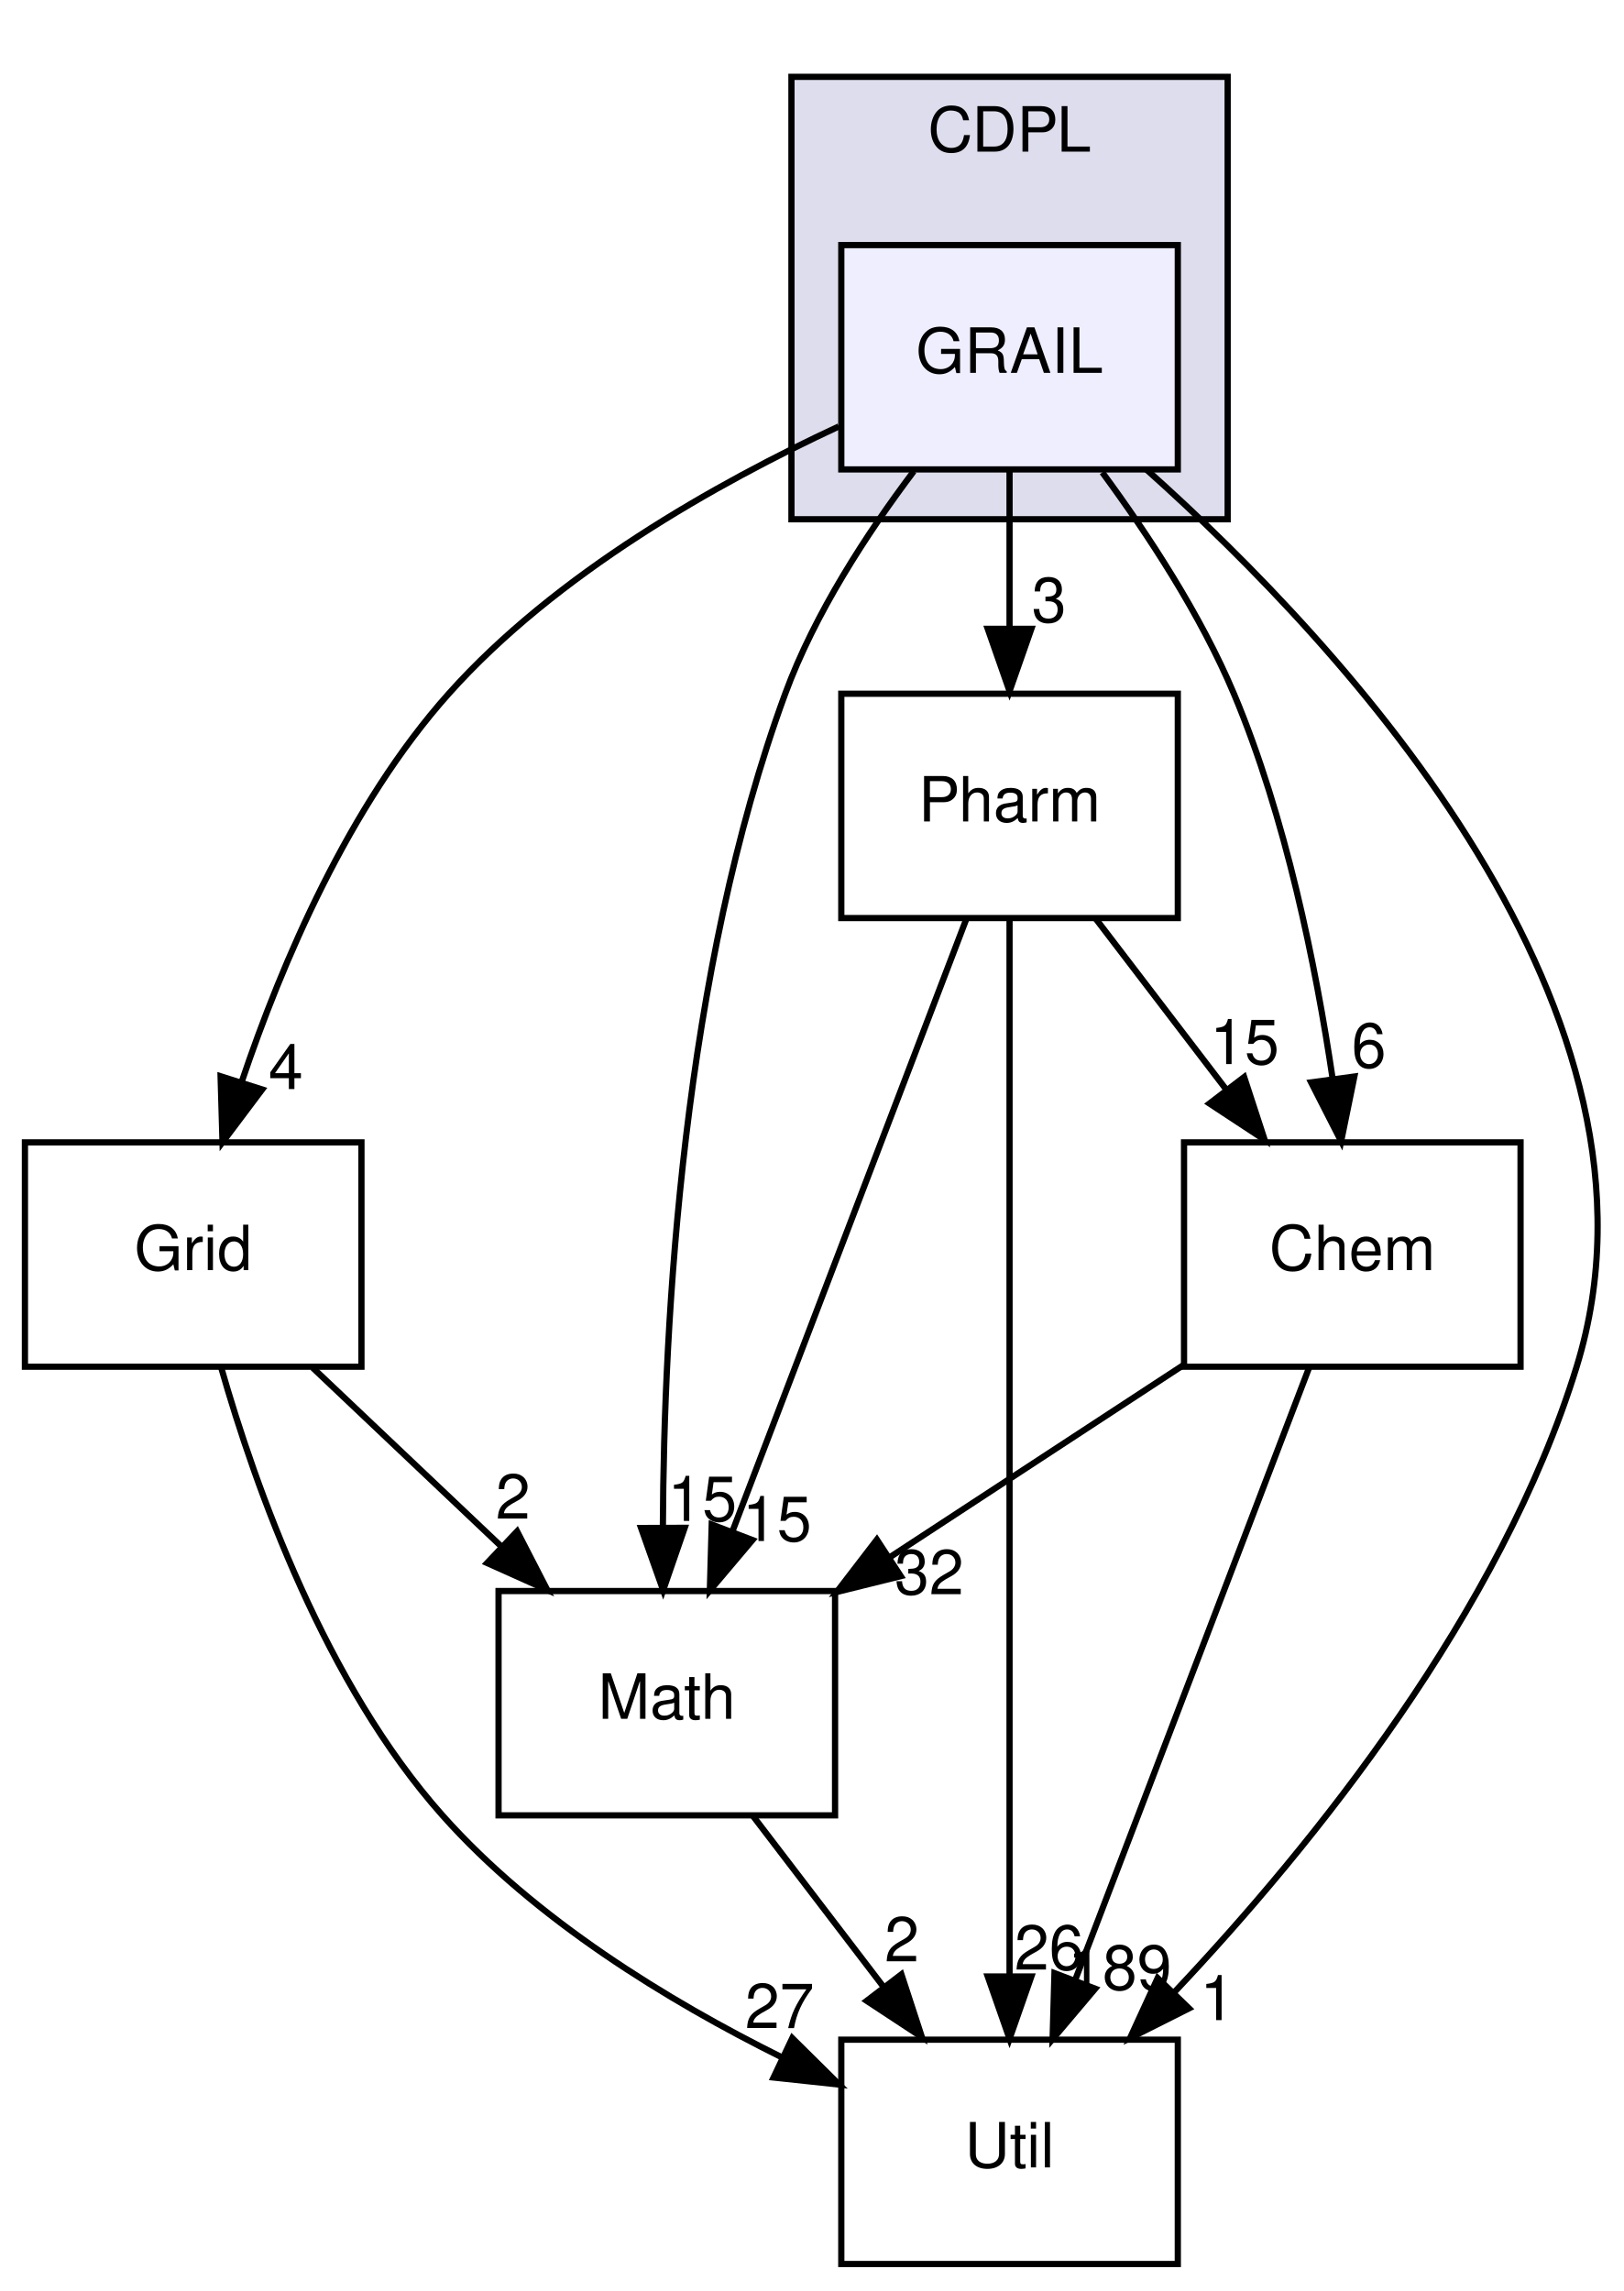
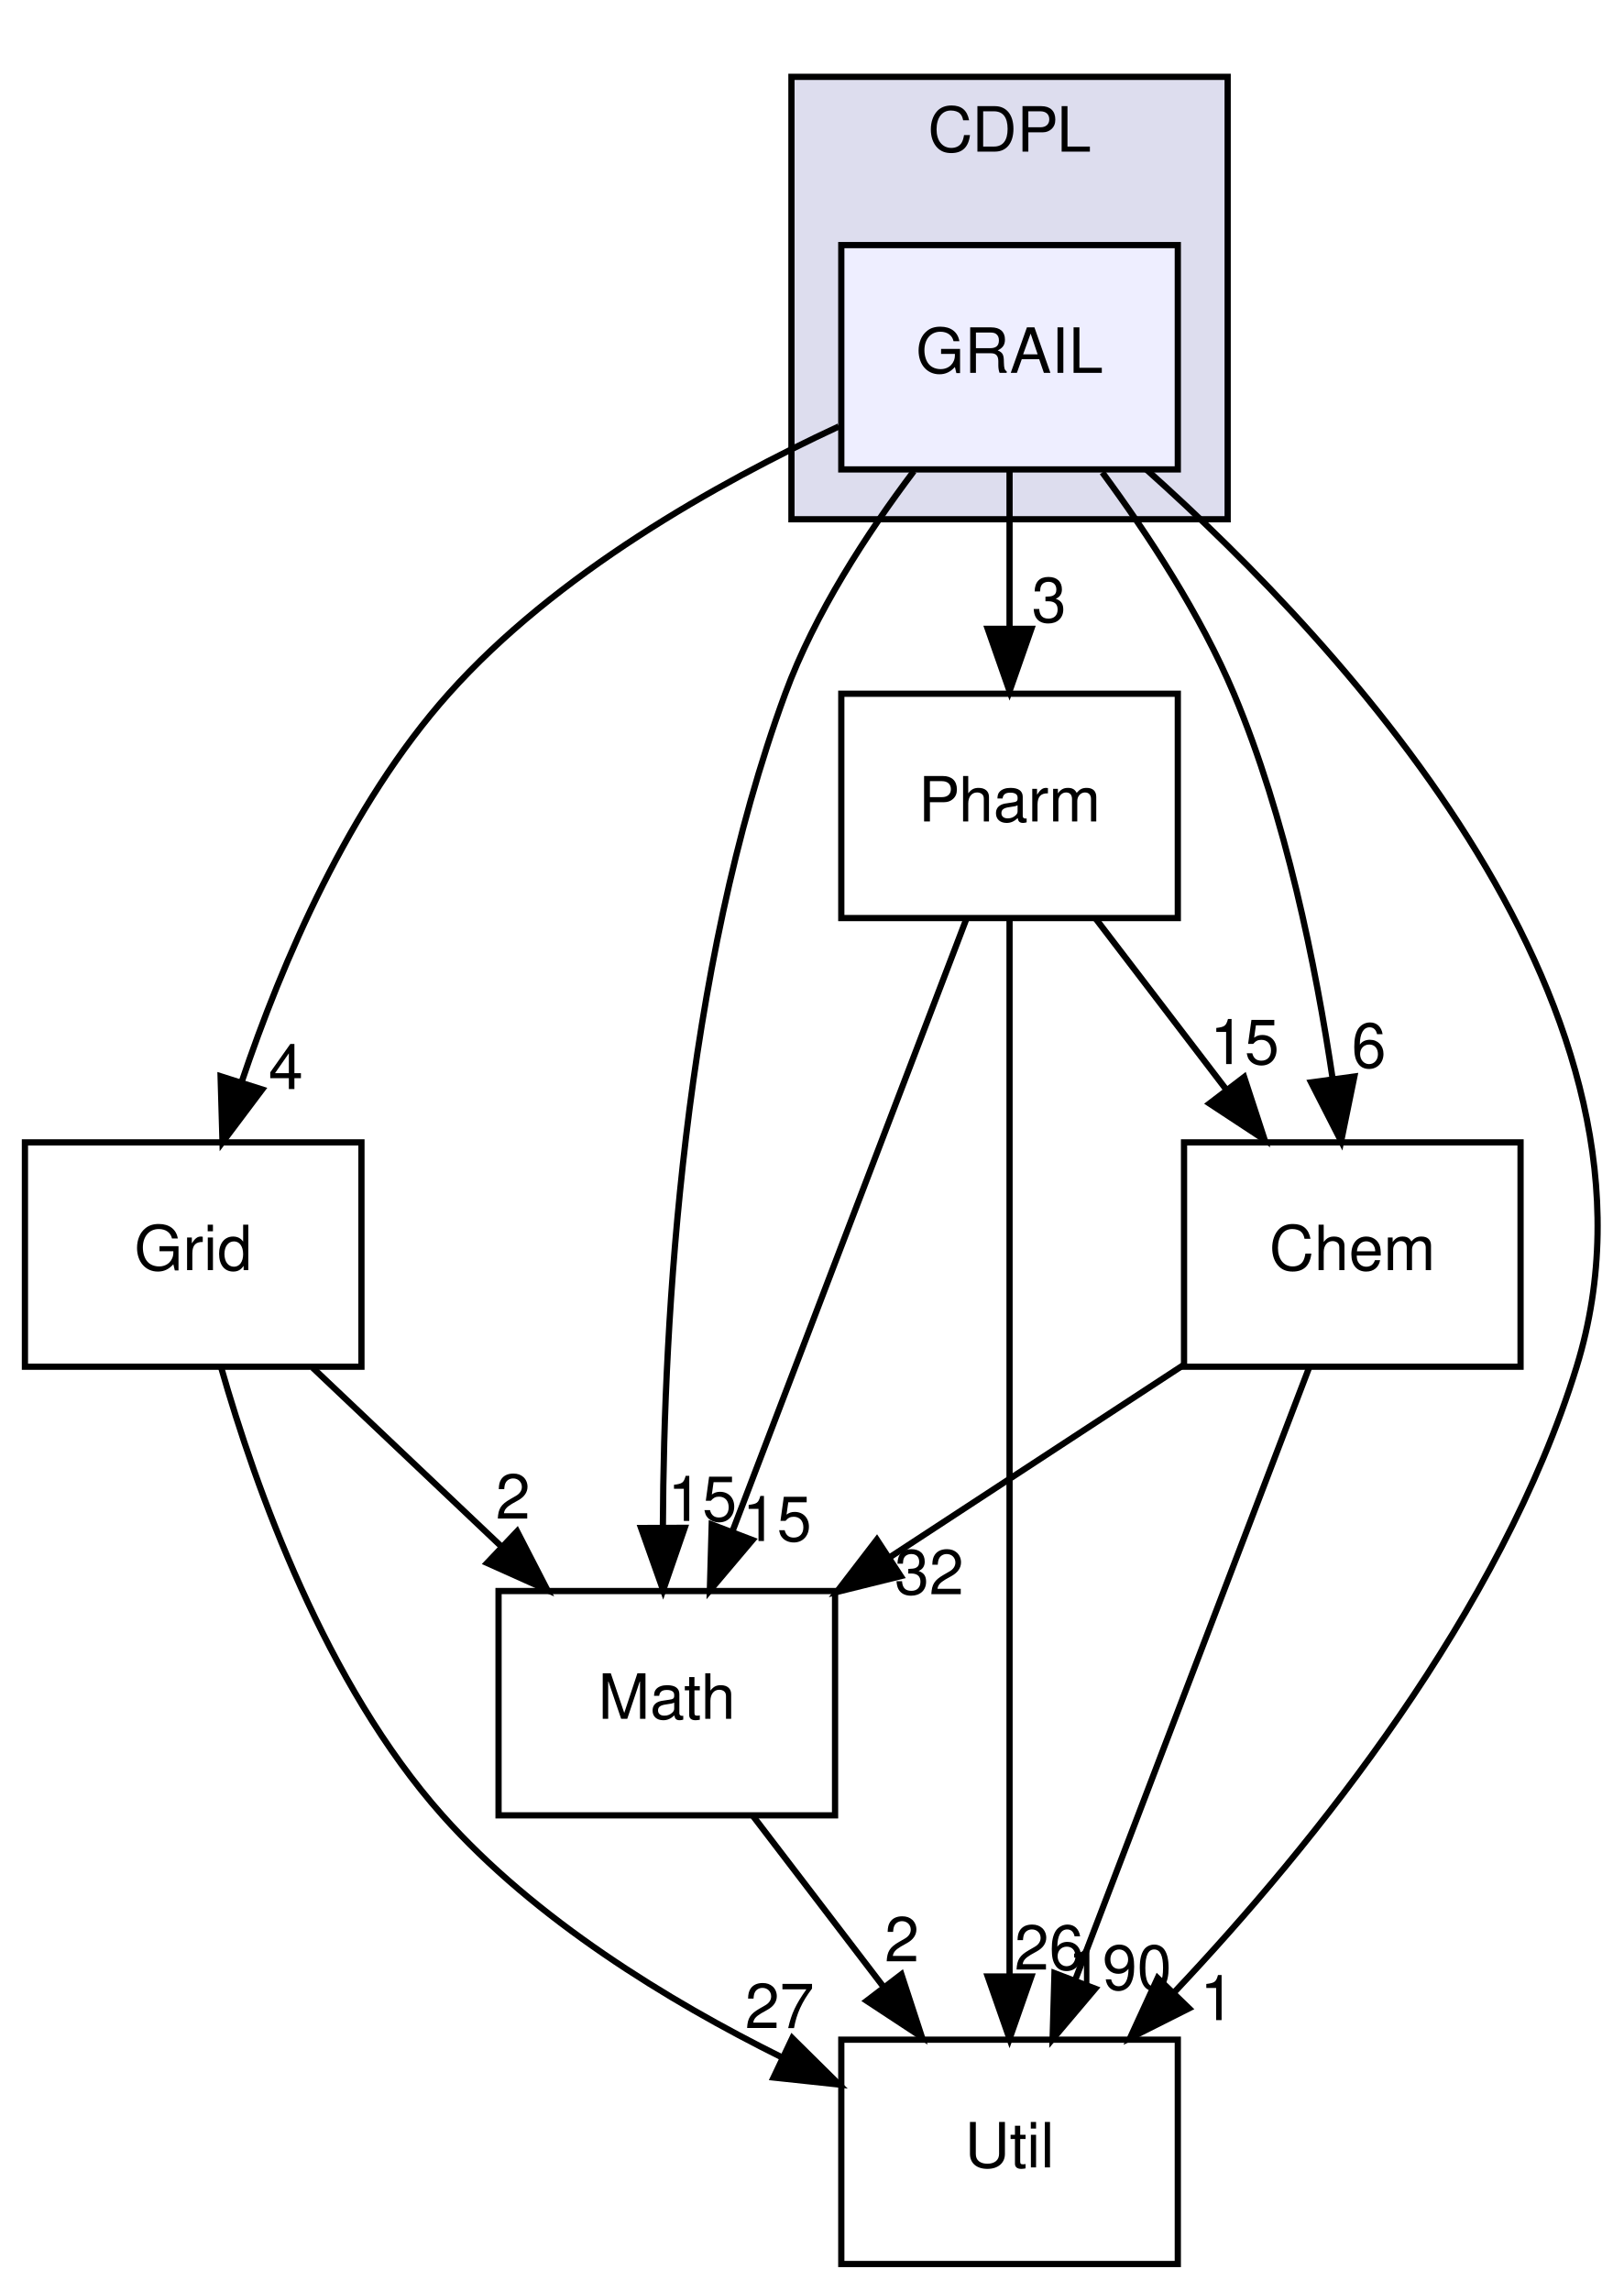
<svg xmlns="http://www.w3.org/2000/svg" xmlns:xlink="http://www.w3.org/1999/xlink" width="260pt" height="367pt" viewBox="0.00 0.00 260.47 367.00">
  <g id="graph0" class="graph" transform="scale(1 1) rotate(0) translate(4 363)">
    <g id="clust1" class="cluster">
      <g id="a_clust1">
        <a xlink:href="dir_d9e3ca1242923a0f3e299c3c2535cd81.html" target="_top" xlink:title="CDPL">
          <polygon fill="#ddddee" stroke="#000000" points="123,-280 123,-351 193,-351 193,-280 123,-280" />
          <text text-anchor="middle" x="158" y="-339" font-family="Helvetica,sans-Serif" font-size="10.00" fill="#000000">CDPL</text>
        </a>
      </g>
    </g>
    <g id="node1" class="node">
      <g id="a_node1">
        <a xlink:href="dir_63172153952ece9cd58d985c57b76252.html" target="_top" xlink:title="GRAIL">
          <polygon fill="#eeeeff" stroke="#000000" points="185,-324 131,-324 131,-288 185,-288 185,-324" />
          <text text-anchor="middle" x="158" y="-303.5" font-family="Helvetica,sans-Serif" font-size="10.00" fill="#000000">GRAIL</text>
        </a>
      </g>
    </g>
    <g id="node2" class="node">
      <g id="a_node2">
        <a xlink:href="dir_8e68467dd8a3f99c322490b7fb276a25.html" target="_top" xlink:title="Grid">
          <polygon fill="none" stroke="#000000" points="54,-180 0,-180 0,-144 54,-144 54,-180" />
          <text text-anchor="middle" x="27" y="-159.5" font-family="Helvetica,sans-Serif" font-size="10.00" fill="#000000">Grid</text>
        </a>
      </g>
    </g>
    <g id="edge6" class="edge">
      <path fill="none" stroke="#000000" d="M130.606,-294.894C111.04,-285.804 85.234,-271.3 68,-252 52.005,-234.088 41.249,-208.884 34.782,-189.702" />
      <polygon fill="#000000" stroke="#000000" points="38.07,-188.492 31.706,-180.021 31.399,-190.612 38.07,-188.492" />
      <g id="a_edge6-headlabel">
        <a xlink:href="dir_000010_000011.html" target="_top" xlink:title="4">
          <text text-anchor="middle" x="41.865" y="-188.558" font-family="Helvetica,sans-Serif" font-size="10.00" fill="#000000">4</text>
        </a>
      </g>
    </g>
    <g id="node3" class="node">
      <g id="a_node3">
        <a xlink:href="dir_2821c7f3ff716b7357153e2284349b47.html" target="_top" xlink:title="Chem">
          <polygon fill="none" stroke="#000000" points="240,-180 186,-180 186,-144 240,-144 240,-180" />
          <text text-anchor="middle" x="213" y="-159.5" font-family="Helvetica,sans-Serif" font-size="10.00" fill="#000000">Chem</text>
        </a>
      </g>
    </g>
    <g id="edge7" class="edge">
      <path fill="none" stroke="#000000" d="M172.885,-287.519C180.246,-277.53 188.672,-264.672 194,-252 202.331,-232.188 207.153,-208.332 209.854,-190.161" />
      <polygon fill="#000000" stroke="#000000" points="213.33,-190.572 211.209,-180.192 206.394,-189.629 213.33,-190.572" />
      <g id="a_edge7-headlabel">
        <a xlink:href="dir_000010_000004.html" target="_top" xlink:title="6">
          <text text-anchor="middle" x="215.659" y="-192.016" font-family="Helvetica,sans-Serif" font-size="10.00" fill="#000000">6</text>
        </a>
      </g>
    </g>
    <g id="node4" class="node">
      <g id="a_node4">
        <a xlink:href="dir_a11e439900186475800e797c0fd0ac6b.html" target="_top" xlink:title="Math">
          <polygon fill="none" stroke="#000000" points="130,-108 76,-108 76,-72 130,-72 130,-108" />
          <text text-anchor="middle" x="103" y="-87.5" font-family="Helvetica,sans-Serif" font-size="10.00" fill="#000000">Math</text>
        </a>
      </g>
    </g>
    <g id="edge8" class="edge">
      <path fill="none" stroke="#000000" d="M142.635,-287.707C135.143,-277.77 126.744,-264.901 122,-252 105.58,-207.347 102.529,-151.53 102.371,-118.434" />
      <polygon fill="#000000" stroke="#000000" points="105.873,-118.145 102.414,-108.131 98.873,-118.116 105.873,-118.145" />
      <g id="a_edge8-headlabel">
        <a xlink:href="dir_000010_000001.html" target="_top" xlink:title="15">
          <text text-anchor="middle" x="108.697" y="-119.251" font-family="Helvetica,sans-Serif" font-size="10.00" fill="#000000">15</text>
        </a>
      </g>
    </g>
    <g id="node5" class="node">
      <g id="a_node5">
        <a xlink:href="dir_5e8c3cb997677a4f5ba873b3f390ab24.html" target="_top" xlink:title="Pharm">
          <polygon fill="none" stroke="#000000" points="185,-252 131,-252 131,-216 185,-216 185,-252" />
          <text text-anchor="middle" x="158" y="-231.5" font-family="Helvetica,sans-Serif" font-size="10.00" fill="#000000">Pharm</text>
        </a>
      </g>
    </g>
    <g id="edge9" class="edge">
      <path fill="none" stroke="#000000" d="M158,-287.831C158,-280.131 158,-270.974 158,-262.417" />
      <polygon fill="#000000" stroke="#000000" points="161.5,-262.413 158,-252.413 154.5,-262.413 161.5,-262.413" />
      <g id="a_edge9-headlabel">
        <a xlink:href="dir_000010_000013.html" target="_top" xlink:title="3">
          <text text-anchor="middle" x="164.339" y="-263.508" font-family="Helvetica,sans-Serif" font-size="10.00" fill="#000000">3</text>
        </a>
      </g>
    </g>
    <g id="node6" class="node">
      <g id="a_node6">
        <a xlink:href="dir_c592efebd7ac9eb7f4dce0afc29c639f.html" target="_top" xlink:title="Util">
          <polygon fill="none" stroke="#000000" points="185,-36 131,-36 131,0 185,0 185,-36" />
          <text text-anchor="middle" x="158" y="-15.5" font-family="Helvetica,sans-Serif" font-size="10.00" fill="#000000">Util</text>
        </a>
      </g>
    </g>
    <g id="edge10" class="edge">
      <path fill="none" stroke="#000000" d="M179.954,-287.992C212.113,-259.278 266.424,-200.572 249,-144 236.869,-104.613 206.821,-67.374 184.554,-43.739" />
      <polygon fill="#000000" stroke="#000000" points="186.801,-41.027 177.338,-36.263 181.764,-45.889 186.801,-41.027" />
      <g id="a_edge10-headlabel">
        <a xlink:href="dir_000010_000014.html" target="_top" xlink:title="1">
          <text text-anchor="middle" x="191.34" y="-39.142" font-family="Helvetica,sans-Serif" font-size="10.00" fill="#000000">1</text>
        </a>
      </g>
    </g>
    <g id="edge1" class="edge">
      <path fill="none" stroke="#000000" d="M46.178,-143.831C55.359,-135.134 66.501,-124.578 76.478,-115.126" />
      <polygon fill="#000000" stroke="#000000" points="78.976,-117.581 83.828,-108.163 74.162,-112.499 78.976,-117.581" />
      <g id="a_edge1-headlabel">
        <a xlink:href="dir_000011_000001.html" target="_top" xlink:title="2">
          <text text-anchor="middle" x="78.319" y="-119.615" font-family="Helvetica,sans-Serif" font-size="10.00" fill="#000000">2</text>
        </a>
      </g>
    </g>
    <g id="edge2" class="edge">
      <path fill="none" stroke="#000000" d="M31.464,-143.961C37.056,-124.378 48.255,-93.085 67,-72 81.864,-55.281 103.177,-42.249 121.441,-33.18" />
      <polygon fill="#000000" stroke="#000000" points="123.133,-36.251 130.664,-28.8 120.129,-29.928 123.133,-36.251" />
      <g id="a_edge2-headlabel">
        <a xlink:href="dir_000011_000014.html" target="_top" xlink:title="27">
          <text text-anchor="middle" x="121.104" y="-37.858" font-family="Helvetica,sans-Serif" font-size="10.00" fill="#000000">27</text>
        </a>
      </g>
    </g>
    <g id="edge3" class="edge">
      <path fill="none" stroke="#000000" d="M185.809,-144.202C171.662,-134.942 154.184,-123.502 138.937,-113.522" />
      <polygon fill="#000000" stroke="#000000" points="140.543,-110.391 130.259,-107.843 136.71,-116.248 140.543,-110.391" />
      <g id="a_edge3-headlabel">
        <a xlink:href="dir_000004_000001.html" target="_top" xlink:title="32">
          <text text-anchor="middle" x="145.106" y="-107.484" font-family="Helvetica,sans-Serif" font-size="10.00" fill="#000000">32</text>
        </a>
      </g>
    </g>
    <g id="edge4" class="edge">
      <path fill="none" stroke="#000000" d="M206.034,-143.762C196.571,-118.985 179.569,-74.471 168.539,-45.594" />
      <polygon fill="#000000" stroke="#000000" points="171.747,-44.183 164.909,-36.09 165.208,-46.68 171.747,-44.183" />
      <g id="a_edge4-headlabel">
-         <a xlink:href="dir_000004_000014.html" target="_top" xlink:title="189">
-           <text text-anchor="middle" x="175.682" y="-44.028" font-family="Helvetica,sans-Serif" font-size="10.00" fill="#000000">189</text>
+         <a xlink:href="dir_000004_000014.html" target="_top" xlink:title="190">
+           <text text-anchor="middle" x="175.682" y="-44.028" font-family="Helvetica,sans-Serif" font-size="10.00" fill="#000000">190</text>
        </a>
      </g>
    </g>
    <g id="edge5" class="edge">
      <path fill="none" stroke="#000000" d="M116.879,-71.831C123.214,-63.539 130.838,-53.557 137.793,-44.453" />
      <polygon fill="#000000" stroke="#000000" points="140.645,-46.485 143.934,-36.413 135.083,-42.235 140.645,-46.485" />
      <g id="a_edge5-headlabel">
        <a xlink:href="dir_000001_000014.html" target="_top" xlink:title="2">
          <text text-anchor="middle" x="140.72" y="-48.565" font-family="Helvetica,sans-Serif" font-size="10.00" fill="#000000">2</text>
        </a>
      </g>
    </g>
    <g id="edge11" class="edge">
      <path fill="none" stroke="#000000" d="M171.879,-215.831C178.214,-207.539 185.838,-197.557 192.793,-188.453" />
      <polygon fill="#000000" stroke="#000000" points="195.645,-190.485 198.934,-180.413 190.083,-186.235 195.645,-190.485" />
      <g id="a_edge11-headlabel">
        <a xlink:href="dir_000013_000004.html" target="_top" xlink:title="15">
          <text text-anchor="middle" x="195.72" y="-192.565" font-family="Helvetica,sans-Serif" font-size="10.00" fill="#000000">15</text>
        </a>
      </g>
    </g>
    <g id="edge12" class="edge">
      <path fill="none" stroke="#000000" d="M151.034,-215.762C141.571,-190.985 124.569,-146.471 113.539,-117.594" />
      <polygon fill="#000000" stroke="#000000" points="116.747,-116.183 109.909,-108.09 110.208,-118.68 116.747,-116.183" />
      <g id="a_edge12-headlabel">
        <a xlink:href="dir_000013_000001.html" target="_top" xlink:title="15">
          <text text-anchor="middle" x="120.682" y="-116.028" font-family="Helvetica,sans-Serif" font-size="10.00" fill="#000000">15</text>
        </a>
      </g>
    </g>
    <g id="edge13" class="edge">
      <path fill="none" stroke="#000000" d="M158,-215.956C158,-178.394 158,-91.554 158,-46.41" />
      <polygon fill="#000000" stroke="#000000" points="161.5,-46.145 158,-36.145 154.5,-46.145 161.5,-46.145" />
      <g id="a_edge13-headlabel">
        <a xlink:href="dir_000013_000014.html" target="_top" xlink:title="26">
          <text text-anchor="middle" x="164.339" y="-47.24" font-family="Helvetica,sans-Serif" font-size="10.00" fill="#000000">26</text>
        </a>
      </g>
    </g>
  </g>
</svg>
